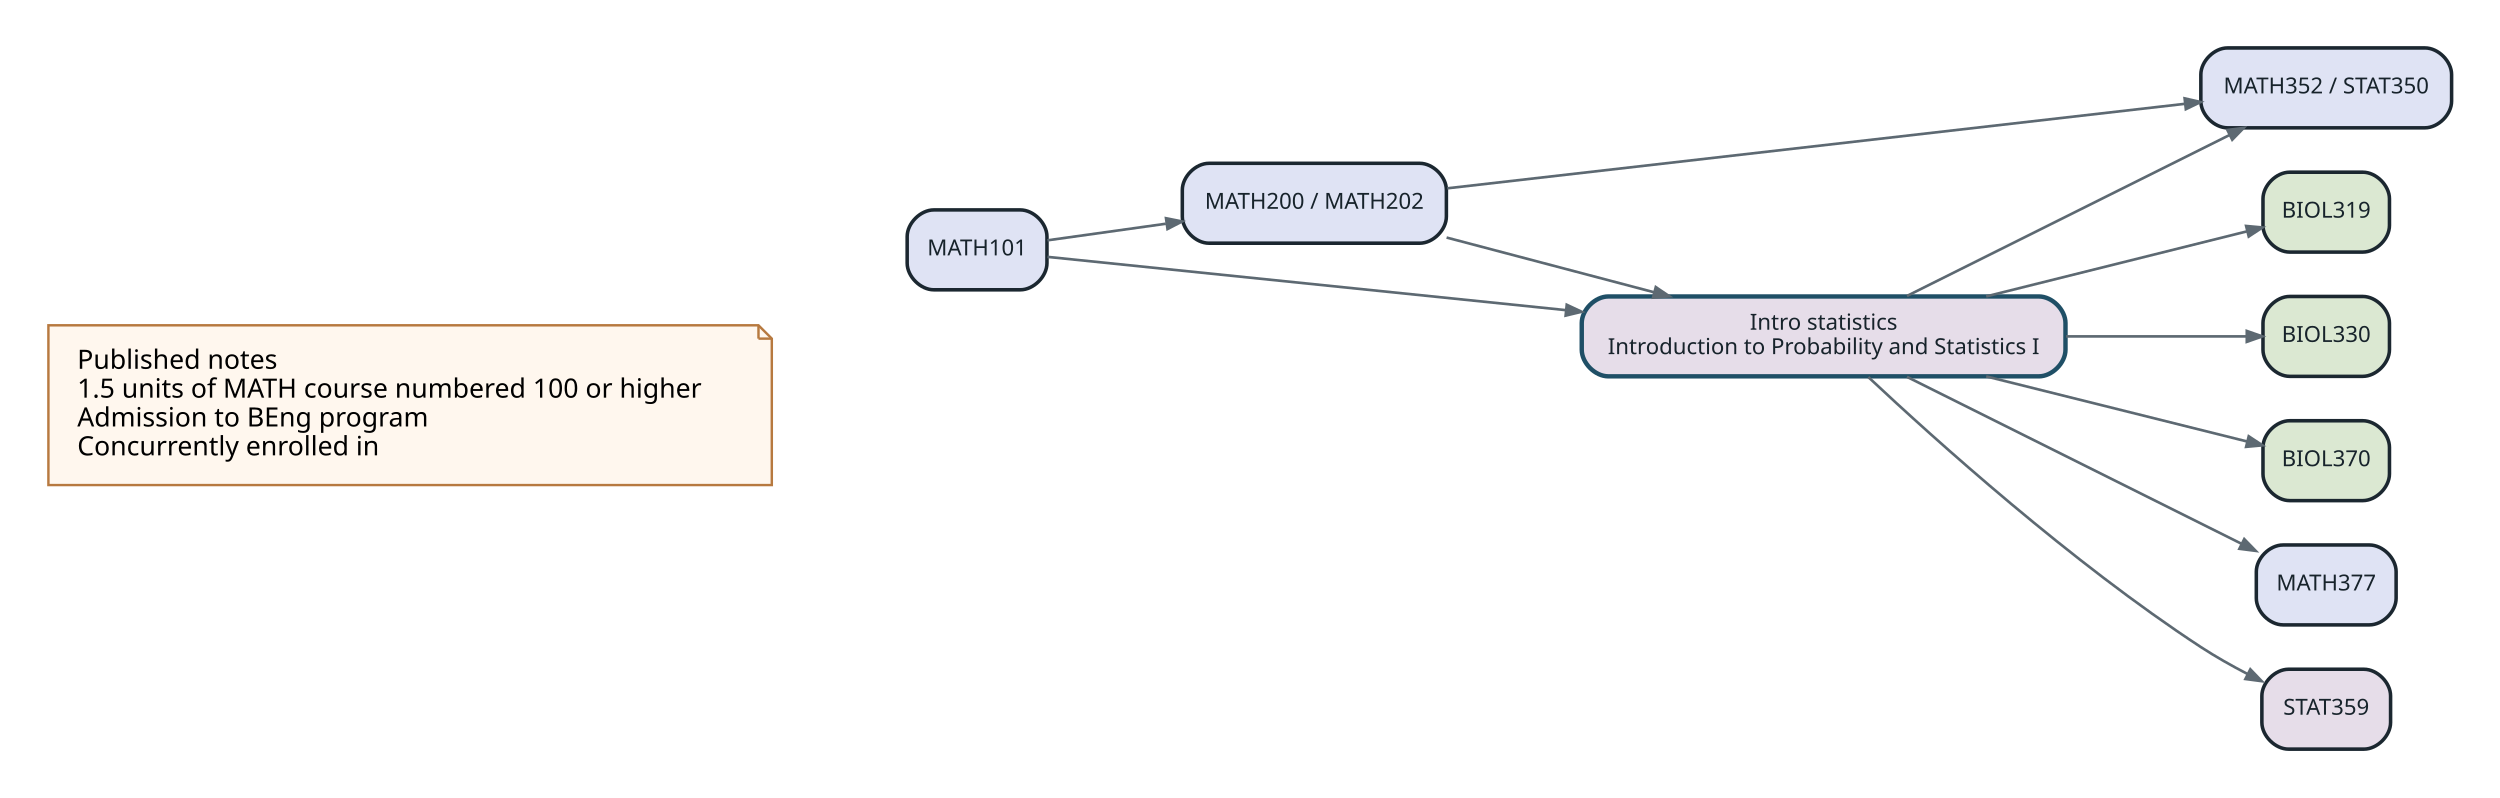
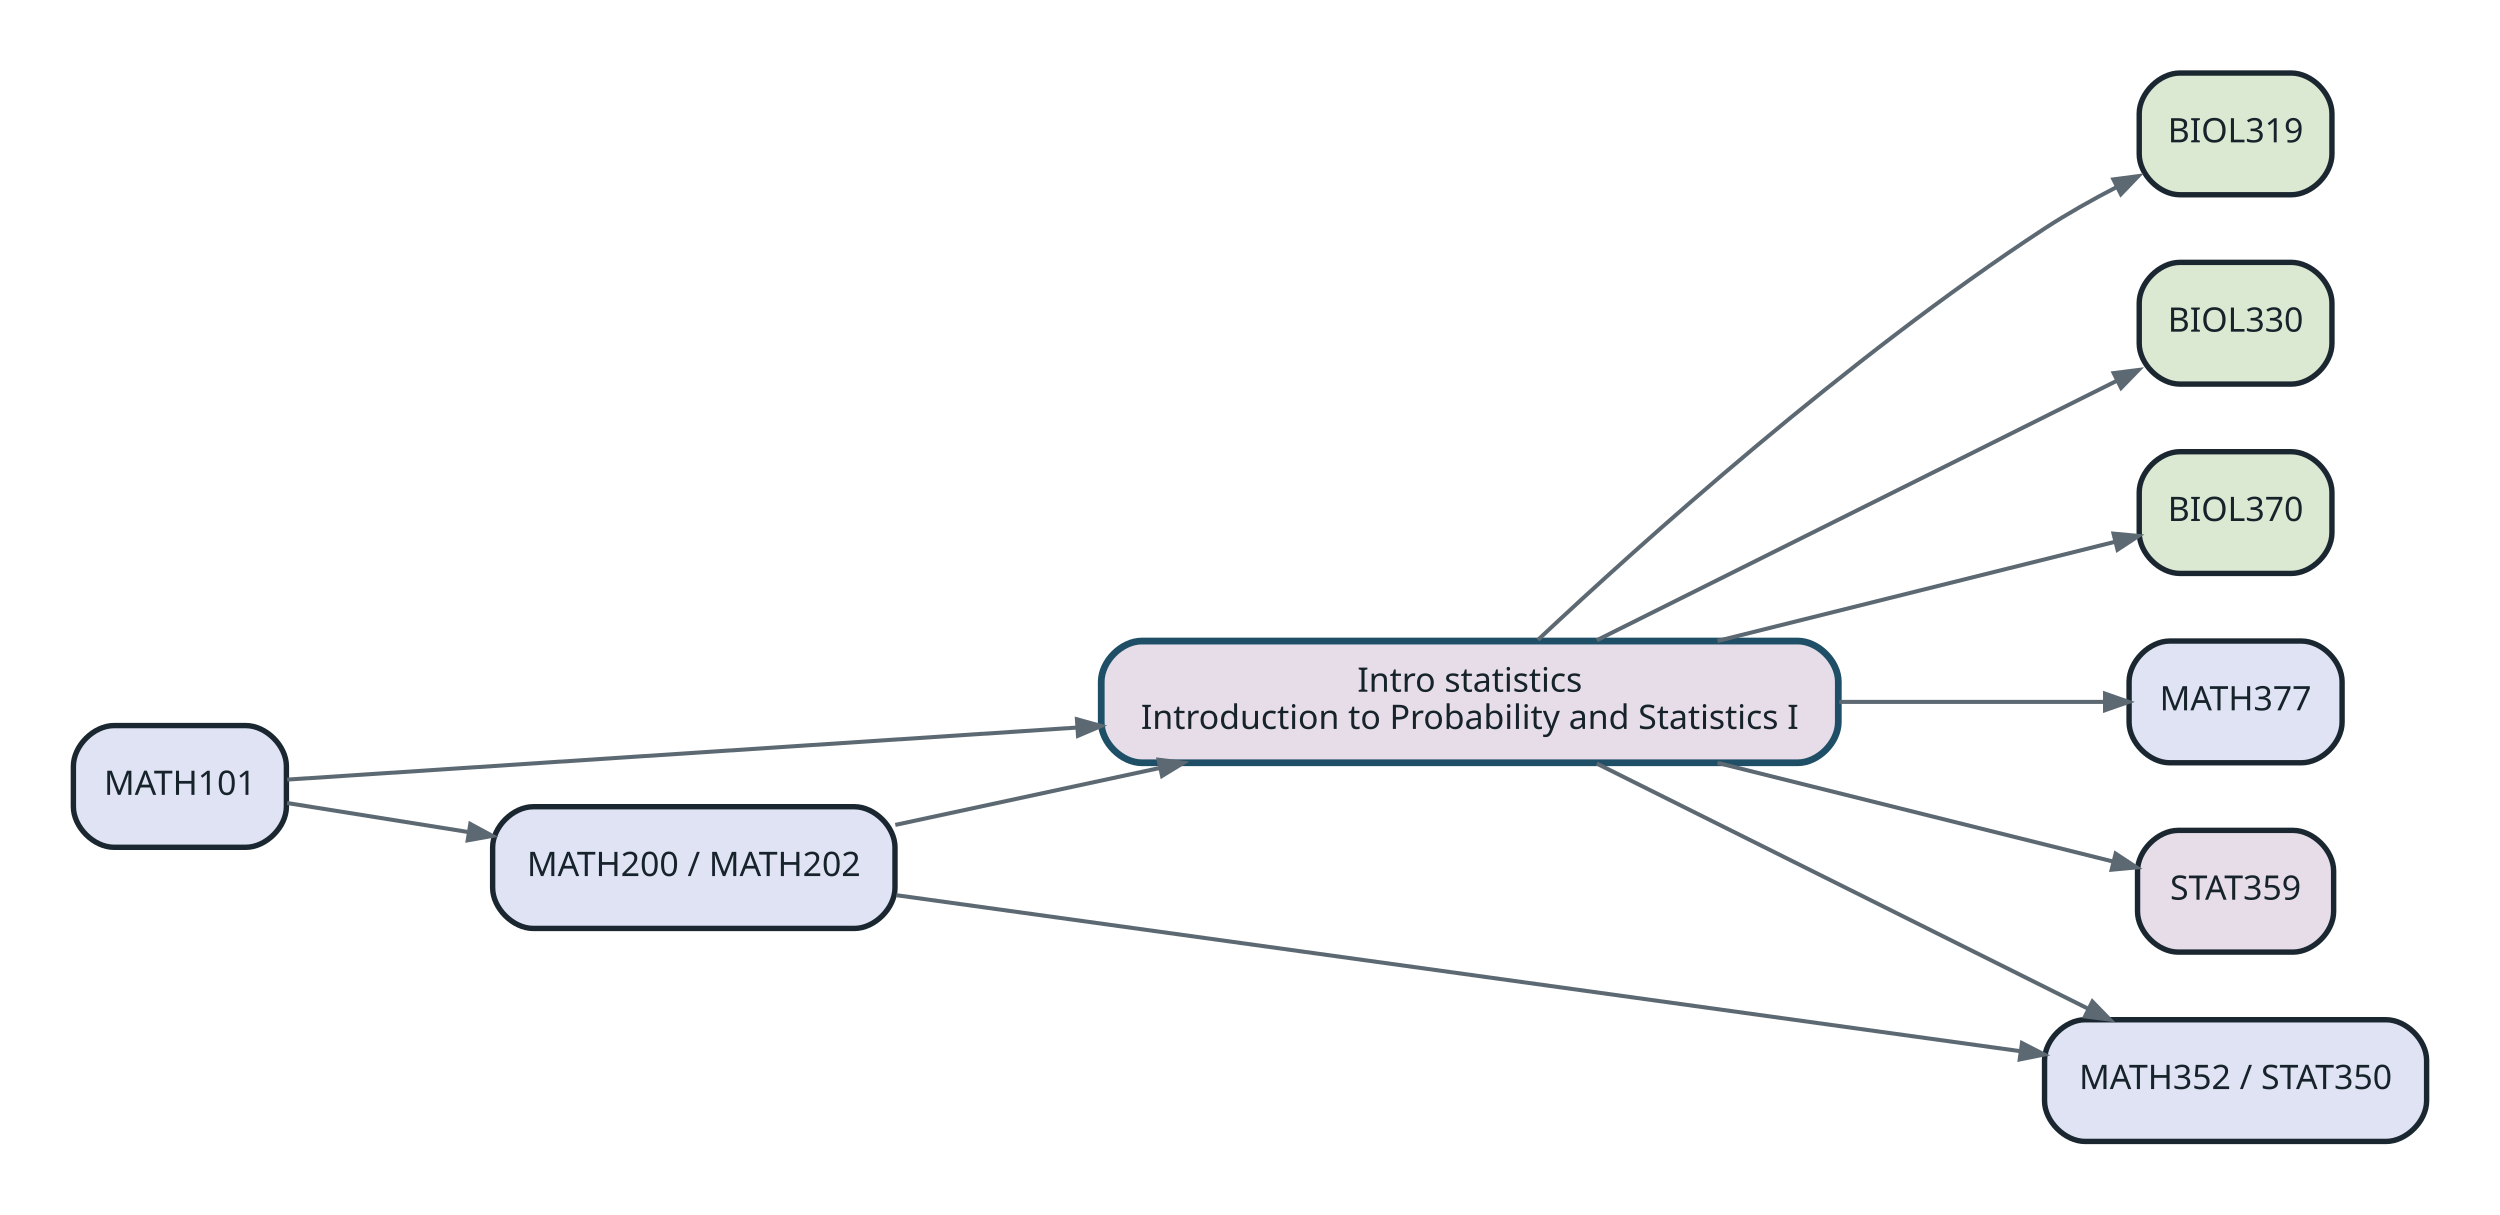
- <svg xmlns="http://www.w3.org/2000/svg" xmlns:xlink="http://www.w3.org/1999/xlink" width="1126pt" height="359pt" viewBox="0.00 0.00 1126.20 359.20">
+ <svg xmlns="http://www.w3.org/2000/svg" xmlns:xlink="http://www.w3.org/1999/xlink" width="739pt" height="359pt" viewBox="0.00 0.00 739.20 359.20">
  <g id="graph0" class="graph" transform="scale(1 1) rotate(0) translate(21.6 337.6)">
    <g id="node1" class="node">
      <g id="a_node1">
        <a xlink:href="../../../courses/MATH101.html" xlink:title="MATH101: Calculus II" target="_top">
-           <path fill="#dfe3f4" stroke="#1b2730" stroke-width="1.6" d="M438,-243C438,-243 399,-243 399,-243 393,-243 387,-237 387,-231 387,-231 387,-219 387,-219 387,-213 393,-207 399,-207 399,-207 438,-207 438,-207 444,-207 450,-213 450,-219 450,-219 450,-231 450,-231 450,-237 444,-243 438,-243" />
-           <text text-anchor="middle" x="418.5" y="-222.5" font-family="Avenir Next" font-size="10.00" fill="#17232b">MATH101</text>
+           <path fill="#dfe3f4" stroke="#1b2730" stroke-width="1.6" d="M51,-123C51,-123 12,-123 12,-123 6,-123 0,-117 0,-111 0,-111 0,-99 0,-99 0,-93 6,-87 12,-87 12,-87 51,-87 51,-87 57,-87 63,-93 63,-99 63,-99 63,-111 63,-111 63,-117 57,-123 51,-123" />
+           <text text-anchor="middle" x="31.5" y="-102.5" font-family="Avenir Next" font-size="10.00" fill="#17232b">MATH101</text>
        </a>
      </g>
    </g>
    <g id="node2" class="node">
      <g id="a_node2">
        <a xlink:href="../../../courses/MATH200.html" xlink:title="Equivalent or cross-listed: MATH200: Calculus III | MATH202: Intermediate Calculus for CSC and EOS" target="_top">
-           <path fill="#dfe3f4" stroke="#1b2730" stroke-width="1.6" d="M618,-264C618,-264 523,-264 523,-264 517,-264 511,-258 511,-252 511,-252 511,-240 511,-240 511,-234 517,-228 523,-228 523,-228 618,-228 618,-228 624,-228 630,-234 630,-240 630,-240 630,-252 630,-252 630,-258 624,-264 618,-264" />
-           <text text-anchor="middle" x="570.5" y="-243.5" font-family="Avenir Next" font-size="10.00" fill="#17232b">MATH200 / MATH202</text>
+           <path fill="#dfe3f4" stroke="#1b2730" stroke-width="1.6" d="M231,-99C231,-99 136,-99 136,-99 130,-99 124,-93 124,-87 124,-87 124,-75 124,-75 124,-69 130,-63 136,-63 136,-63 231,-63 231,-63 237,-63 243,-69 243,-75 243,-75 243,-87 243,-87 243,-93 237,-99 231,-99" />
+           <text text-anchor="middle" x="183.5" y="-78.5" font-family="Avenir Next" font-size="10.00" fill="#17232b">MATH200 / MATH202</text>
+         </a>
+       </g>
+     </g>
+     <g id="edge4" class="edge">
+       <path fill="none" stroke="#5d6972" stroke-width="1.2" d="M63.22,-100.09C78.65,-97.62 97.99,-94.52 116.57,-91.55" />
+       <polygon fill="#5d6972" stroke="#5d6972" stroke-width="1.2" points="117.39,-93.9 123.92,-90.37 116.62,-89.06 117.39,-93.9" />
+     </g>
+     <g id="node3" class="node">
+       <g id="a_node3">
+         <a xlink:href="../../../courses/STAT260.html" xlink:title="Collapsed in simplified view: STAT254: Probability and Statistics for Engineers | STAT255: Statistics for Life Sciences I | STAT260: Introduction to Probability and Statistics I" target="_top">
+           <path fill="#e6dde9" stroke="#1f4f66" stroke-width="2" d="M510,-148C510,-148 316,-148 316,-148 310,-148 304,-142 304,-136 304,-136 304,-124 304,-124 304,-118 310,-112 316,-112 316,-112 510,-112 510,-112 516,-112 522,-118 522,-124 522,-124 522,-136 522,-136 522,-142 516,-148 510,-148" />
+           <text text-anchor="middle" x="413" y="-133" font-family="Avenir Next" font-size="10.00" fill="#17232b">Intro statistics</text>
+           <text text-anchor="middle" x="413" y="-122" font-family="Avenir Next" font-size="10.00" fill="#17232b">Introduction to Probability and Statistics I</text>
+         </a>
+       </g>
+     </g>
+     <g id="edge9" class="edge">
+       <path fill="none" stroke="#5d6972" stroke-width="1.2" d="M63.23,-107.02C113.51,-110.34 215.82,-117.08 296.69,-122.4" />
+       <polygon fill="#5d6972" stroke="#5d6972" stroke-width="1.2" points="296.81,-124.87 303.96,-122.88 297.13,-119.98 296.81,-124.87" />
+     </g>
+     <g id="edge8" class="edge">
+       <path fill="none" stroke="#5d6972" stroke-width="1.2" d="M243.09,-93.62C266.9,-98.75 294.96,-104.79 321.3,-110.46" />
+       <polygon fill="#5d6972" stroke="#5d6972" stroke-width="1.2" points="320.96,-112.9 328.31,-111.98 321.99,-108.11 320.96,-112.9" />
+     </g>
+     <g id="node7" class="node">
+       <g id="a_node7">
+         <a xlink:href="../../../courses/MATH352.html" xlink:title="Equivalent or cross-listed: MATH352: Introduction to Probability | STAT350: Mathematical Statistics I" target="_top">
+           <path fill="#dfe3f4" stroke="#1b2730" stroke-width="1.6" d="M684,-36C684,-36 595,-36 595,-36 589,-36 583,-30 583,-24 583,-24 583,-12 583,-12 583,-6 589,0 595,0 595,0 684,0 684,0 690,0 696,-6 696,-12 696,-12 696,-24 696,-24 696,-30 690,-36 684,-36" />
+           <text text-anchor="middle" x="639.5" y="-15.5" font-family="Avenir Next" font-size="10.00" fill="#17232b">MATH352 / STAT350</text>
        </a>
      </g>
    </g>
    <g id="edge5" class="edge">
-       <path fill="none" stroke="#5d6972" stroke-width="1.2" d="M450.22,-229.3C465.65,-231.46 484.99,-234.17 503.57,-236.77" />
-       <polygon fill="#5d6972" stroke="#5d6972" stroke-width="1.2" points="503.65,-239.25 510.92,-237.8 504.33,-234.4 503.65,-239.25" />
+       <path fill="none" stroke="#5d6972" stroke-width="1.2" d="M243.39,-72.83C329.23,-60.92 488.06,-38.88 575.94,-26.68" />
+       <polygon fill="#5d6972" stroke="#5d6972" stroke-width="1.2" points="576.32,-29.1 582.92,-25.71 575.65,-24.25 576.32,-29.1" />
    </g>
-     <g id="node3" class="node">
-       <g id="a_node3">
-         <a xlink:href="../../../courses/STAT260.html" xlink:title="Collapsed in simplified view: STAT254: Probability and Statistics for Engineers | STAT255: Statistics for Life Sciences I | STAT260: Introduction to Probability and Statistics I" target="_top">
-           <path fill="#e6dde9" stroke="#1f4f66" stroke-width="2" d="M897,-204C897,-204 703,-204 703,-204 697,-204 691,-198 691,-192 691,-192 691,-180 691,-180 691,-174 697,-168 703,-168 703,-168 897,-168 897,-168 903,-168 909,-174 909,-180 909,-180 909,-192 909,-192 909,-198 903,-204 897,-204" />
-           <text text-anchor="middle" x="800" y="-189" font-family="Avenir Next" font-size="10.00" fill="#17232b">Intro statistics</text>
-           <text text-anchor="middle" x="800" y="-178" font-family="Avenir Next" font-size="10.00" fill="#17232b">Introduction to Probability and Statistics I</text>
+     <g id="node4" class="node">
+       <g id="a_node4">
+         <a xlink:href="../../../courses/BIOL319.html" xlink:title="BIOL319: Marine Ecology" target="_top">
+           <path fill="#dbe8d2" stroke="#1b2730" stroke-width="1.6" d="M656,-316C656,-316 623,-316 623,-316 617,-316 611,-310 611,-304 611,-304 611,-292 611,-292 611,-286 617,-280 623,-280 623,-280 656,-280 656,-280 662,-280 668,-286 668,-292 668,-292 668,-304 668,-304 668,-310 662,-316 656,-316" />
+           <text text-anchor="middle" x="639.5" y="-295.5" font-family="Avenir Next" font-size="10.00" fill="#17232b">BIOL319</text>
+         </a>
+       </g>
+     </g>
+     <g id="edge1" class="edge">
+       <path fill="none" stroke="#5d6972" stroke-width="1.2" d="M433.16,-148.35C463.37,-176.68 524.66,-231.82 583,-270 589.64,-274.34 597.04,-278.5 604.22,-282.22" />
+       <polygon fill="#5d6972" stroke="#5d6972" stroke-width="1.2" points="603.37,-284.54 610.72,-285.51 605.58,-280.16 603.37,-284.54" />
+     </g>
+     <g id="node5" class="node">
+       <g id="a_node5">
+         <a xlink:href="../../../courses/BIOL330.html" xlink:title="BIOL330: Study Design and Data Analysis" target="_top">
+           <path fill="#dbe8d2" stroke="#1b2730" stroke-width="1.6" d="M656,-260C656,-260 623,-260 623,-260 617,-260 611,-254 611,-248 611,-248 611,-236 611,-236 611,-230 617,-224 623,-224 623,-224 656,-224 656,-224 662,-224 668,-230 668,-236 668,-236 668,-248 668,-248 668,-254 662,-260 656,-260" />
+           <text text-anchor="middle" x="639.5" y="-239.5" font-family="Avenir Next" font-size="10.00" fill="#17232b">BIOL330</text>
+         </a>
+       </g>
+     </g>
+     <g id="edge2" class="edge">
+       <path fill="none" stroke="#5d6972" stroke-width="1.2" d="M450.57,-148.24C493.15,-169.48 562.91,-204.29 604.4,-224.99" />
+       <polygon fill="#5d6972" stroke="#5d6972" stroke-width="1.2" points="603.45,-227.25 610.81,-228.18 605.64,-222.87 603.45,-227.25" />
+     </g>
+     <g id="node6" class="node">
+       <g id="a_node6">
+         <a xlink:href="../../../courses/BIOL370.html" xlink:title="BIOL370: Conservation Biology" target="_top">
+           <path fill="#dbe8d2" stroke="#1b2730" stroke-width="1.6" d="M656,-204C656,-204 623,-204 623,-204 617,-204 611,-198 611,-192 611,-192 611,-180 611,-180 611,-174 617,-168 623,-168 623,-168 656,-168 656,-168 662,-168 668,-174 668,-180 668,-180 668,-192 668,-192 668,-198 662,-204 656,-204" />
+           <text text-anchor="middle" x="639.5" y="-183.5" font-family="Avenir Next" font-size="10.00" fill="#17232b">BIOL370</text>
+         </a>
+       </g>
+     </g>
+     <g id="edge3" class="edge">
+       <path fill="none" stroke="#5d6972" stroke-width="1.2" d="M486.27,-148.03C525.71,-157.87 572.73,-169.6 603.98,-177.39" />
+       <polygon fill="#5d6972" stroke="#5d6972" stroke-width="1.2" points="603.4,-179.77 610.78,-179.09 604.58,-175.01 603.4,-179.77" />
+     </g>
+     <g id="edge6" class="edge">
+       <path fill="none" stroke="#5d6972" stroke-width="1.2" d="M450.57,-111.76C490.4,-91.89 554.02,-60.15 596.03,-39.19" />
+       <polygon fill="#5d6972" stroke="#5d6972" stroke-width="1.2" points="597.15,-41.37 602.32,-36.05 594.96,-36.98 597.15,-41.37" />
+     </g>
+     <g id="node8" class="node">
+       <g id="a_node8">
+         <a xlink:href="../../../courses/MATH377.html" xlink:title="MATH377: Mathematical Modelling" target="_top">
+           <path fill="#dfe3f4" stroke="#1b2730" stroke-width="1.6" d="M659,-148C659,-148 620,-148 620,-148 614,-148 608,-142 608,-136 608,-136 608,-124 608,-124 608,-118 614,-112 620,-112 620,-112 659,-112 659,-112 665,-112 671,-118 671,-124 671,-124 671,-136 671,-136 671,-142 665,-148 659,-148" />
+           <text text-anchor="middle" x="639.5" y="-127.5" font-family="Avenir Next" font-size="10.00" fill="#17232b">MATH377</text>
+         </a>
+       </g>
+     </g>
+     <g id="edge7" class="edge">
+       <path fill="none" stroke="#5d6972" stroke-width="1.2" d="M522.3,-130C550.51,-130 579.05,-130 600.79,-130" />
+       <polygon fill="#5d6972" stroke="#5d6972" stroke-width="1.2" points="600.89,-132.45 607.89,-130 600.89,-127.55 600.89,-132.45" />
+     </g>
+     <g id="node9" class="node">
+       <g id="a_node9">
+         <a xlink:href="../../../courses/STAT359.html" xlink:title="STAT359: Data Analysis" target="_top">
+           <path fill="#e6dde9" stroke="#1b2730" stroke-width="1.6" d="M656.5,-92C656.5,-92 622.5,-92 622.5,-92 616.5,-92 610.5,-86 610.5,-80 610.5,-80 610.5,-68 610.5,-68 610.5,-62 616.5,-56 622.5,-56 622.5,-56 656.5,-56 656.5,-56 662.5,-56 668.5,-62 668.5,-68 668.5,-68 668.5,-80 668.5,-80 668.5,-86 662.5,-92 656.5,-92" />
+           <text text-anchor="middle" x="639.5" y="-71.5" font-family="Avenir Next" font-size="10.00" fill="#17232b">STAT359</text>
        </a>
      </g>
    </g>
    <g id="edge10" class="edge">
-       <path fill="none" stroke="#5d6972" stroke-width="1.2" d="M450.23,-221.84C500.51,-216.68 602.82,-206.16 683.69,-197.85" />
-       <polygon fill="#5d6972" stroke="#5d6972" stroke-width="1.2" points="684.24,-200.26 690.96,-197.1 683.74,-195.38 684.24,-200.26" />
-     </g>
-     <g id="edge9" class="edge">
-       <path fill="none" stroke="#5d6972" stroke-width="1.2" d="M630.09,-230.55C658.61,-223.03 693.23,-213.9 723.68,-205.86" />
-       <polygon fill="#5d6972" stroke="#5d6972" stroke-width="1.2" points="724.37,-208.22 730.52,-204.06 723.13,-203.48 724.37,-208.22" />
-     </g>
-     <g id="node7" class="node">
-       <g id="a_node7">
-         <a xlink:href="../../../courses/MATH352.html" xlink:title="Equivalent or cross-listed: MATH352: Introduction to Probability | STAT350: Mathematical Statistics I" target="_top">
-           <path fill="#dfe3f4" stroke="#1b2730" stroke-width="1.6" d="M1071,-316C1071,-316 982,-316 982,-316 976,-316 970,-310 970,-304 970,-304 970,-292 970,-292 970,-286 976,-280 982,-280 982,-280 1071,-280 1071,-280 1077,-280 1083,-286 1083,-292 1083,-292 1083,-304 1083,-304 1083,-310 1077,-316 1071,-316" />
-           <text text-anchor="middle" x="1026.5" y="-295.5" font-family="Avenir Next" font-size="10.00" fill="#17232b">MATH352 / STAT350</text>
-         </a>
-       </g>
-     </g>
-     <g id="edge6" class="edge">
-       <path fill="none" stroke="#5d6972" stroke-width="1.2" d="M630.39,-252.74C716.23,-262.58 875.06,-280.77 962.94,-290.83" />
-       <polygon fill="#5d6972" stroke="#5d6972" stroke-width="1.2" points="962.69,-293.27 969.92,-291.63 963.24,-288.4 962.69,-293.27" />
-     </g>
-     <g id="node4" class="node">
-       <g id="a_node4">
-         <a xlink:href="../../../courses/BIOL319.html" xlink:title="BIOL319: Marine Ecology" target="_top">
-           <path fill="#dbe8d2" stroke="#1b2730" stroke-width="1.6" d="M1043,-260C1043,-260 1010,-260 1010,-260 1004,-260 998,-254 998,-248 998,-248 998,-236 998,-236 998,-230 1004,-224 1010,-224 1010,-224 1043,-224 1043,-224 1049,-224 1055,-230 1055,-236 1055,-236 1055,-248 1055,-248 1055,-254 1049,-260 1043,-260" />
-           <text text-anchor="middle" x="1026.5" y="-239.5" font-family="Avenir Next" font-size="10.00" fill="#17232b">BIOL319</text>
-         </a>
-       </g>
-     </g>
-     <g id="edge2" class="edge">
-       <path fill="none" stroke="#5d6972" stroke-width="1.2" d="M873.27,-204.03C912.71,-213.87 959.73,-225.6 990.98,-233.39" />
-       <polygon fill="#5d6972" stroke="#5d6972" stroke-width="1.2" points="990.4,-235.77 997.78,-235.09 991.58,-231.01 990.4,-235.77" />
-     </g>
-     <g id="node5" class="node">
-       <g id="a_node5">
-         <a xlink:href="../../../courses/BIOL330.html" xlink:title="BIOL330: Study Design and Data Analysis" target="_top">
-           <path fill="#dbe8d2" stroke="#1b2730" stroke-width="1.6" d="M1043,-204C1043,-204 1010,-204 1010,-204 1004,-204 998,-198 998,-192 998,-192 998,-180 998,-180 998,-174 1004,-168 1010,-168 1010,-168 1043,-168 1043,-168 1049,-168 1055,-174 1055,-180 1055,-180 1055,-192 1055,-192 1055,-198 1049,-204 1043,-204" />
-           <text text-anchor="middle" x="1026.5" y="-183.5" font-family="Avenir Next" font-size="10.00" fill="#17232b">BIOL330</text>
-         </a>
-       </g>
-     </g>
-     <g id="edge3" class="edge">
-       <path fill="none" stroke="#5d6972" stroke-width="1.2" d="M909.3,-186C938.72,-186 968.5,-186 990.54,-186" />
-       <polygon fill="#5d6972" stroke="#5d6972" stroke-width="1.2" points="990.71,-188.45 997.71,-186 990.71,-183.55 990.71,-188.45" />
-     </g>
-     <g id="node6" class="node">
-       <g id="a_node6">
-         <a xlink:href="../../../courses/BIOL370.html" xlink:title="BIOL370: Conservation Biology" target="_top">
-           <path fill="#dbe8d2" stroke="#1b2730" stroke-width="1.6" d="M1043,-148C1043,-148 1010,-148 1010,-148 1004,-148 998,-142 998,-136 998,-136 998,-124 998,-124 998,-118 1004,-112 1010,-112 1010,-112 1043,-112 1043,-112 1049,-112 1055,-118 1055,-124 1055,-124 1055,-136 1055,-136 1055,-142 1049,-148 1043,-148" />
-           <text text-anchor="middle" x="1026.5" y="-127.5" font-family="Avenir Next" font-size="10.00" fill="#17232b">BIOL370</text>
-         </a>
-       </g>
-     </g>
-     <g id="edge4" class="edge">
-       <path fill="none" stroke="#5d6972" stroke-width="1.2" d="M873.27,-167.97C912.71,-158.13 959.73,-146.4 990.98,-138.61" />
-       <polygon fill="#5d6972" stroke="#5d6972" stroke-width="1.2" points="991.58,-140.99 997.78,-136.91 990.4,-136.23 991.58,-140.99" />
-     </g>
-     <g id="edge7" class="edge">
-       <path fill="none" stroke="#5d6972" stroke-width="1.2" d="M837.57,-204.24C877.4,-224.11 941.02,-255.85 983.03,-276.81" />
-       <polygon fill="#5d6972" stroke="#5d6972" stroke-width="1.2" points="981.96,-279.02 989.32,-279.95 984.15,-274.63 981.96,-279.02" />
-     </g>
-     <g id="node8" class="node">
-       <g id="a_node8">
-         <a xlink:href="../../../courses/MATH377.html" xlink:title="MATH377: Mathematical Modelling" target="_top">
-           <path fill="#dfe3f4" stroke="#1b2730" stroke-width="1.6" d="M1046,-92C1046,-92 1007,-92 1007,-92 1001,-92 995,-86 995,-80 995,-80 995,-68 995,-68 995,-62 1001,-56 1007,-56 1007,-56 1046,-56 1046,-56 1052,-56 1058,-62 1058,-68 1058,-68 1058,-80 1058,-80 1058,-86 1052,-92 1046,-92" />
-           <text text-anchor="middle" x="1026.5" y="-71.5" font-family="Avenir Next" font-size="10.00" fill="#17232b">MATH377</text>
-         </a>
-       </g>
-     </g>
-     <g id="edge8" class="edge">
-       <path fill="none" stroke="#5d6972" stroke-width="1.2" d="M837.57,-167.76C879.08,-147.05 946.45,-113.44 988.24,-92.59" />
-       <polygon fill="#5d6972" stroke="#5d6972" stroke-width="1.2" points="989.56,-94.67 994.73,-89.35 987.37,-90.29 989.56,-94.67" />
-     </g>
-     <g id="node9" class="node">
-       <g id="a_node9">
-         <a xlink:href="../../../courses/STAT359.html" xlink:title="STAT359: Data Analysis" target="_top">
-           <path fill="#e6dde9" stroke="#1b2730" stroke-width="1.6" d="M1043.5,-36C1043.5,-36 1009.5,-36 1009.5,-36 1003.5,-36 997.5,-30 997.5,-24 997.5,-24 997.5,-12 997.5,-12 997.5,-6 1003.5,0 1009.5,0 1009.5,0 1043.5,0 1043.5,0 1049.5,0 1055.5,-6 1055.5,-12 1055.5,-12 1055.5,-24 1055.5,-24 1055.5,-30 1049.5,-36 1043.5,-36" />
-           <text text-anchor="middle" x="1026.5" y="-15.5" font-family="Avenir Next" font-size="10.00" fill="#17232b">STAT359</text>
-         </a>
-       </g>
-     </g>
-     <g id="edge11" class="edge">
-       <path fill="none" stroke="#5d6972" stroke-width="1.2" d="M820.16,-167.65C850.37,-139.32 911.66,-84.18 970,-46 976.57,-41.7 983.88,-37.58 990.99,-33.89" />
-       <polygon fill="#5d6972" stroke="#5d6972" stroke-width="1.2" points="992.3,-35.98 997.44,-30.63 990.08,-31.61 992.3,-35.98" />
-     </g>
-     <g id="node10" class="node">
-       <polygon fill="#fff7ee" stroke="#b7793f" stroke-width="1.1" points="320,-191 0,-191 0,-119 326,-119 326,-185 320,-191" />
-       <polyline fill="none" stroke="#b7793f" stroke-width="1.1" points="320,-191 320,-185 " />
-       <polyline fill="none" stroke="#b7793f" stroke-width="1.1" points="326,-185 320,-185 " />
-       <text text-anchor="start" x="13" y="-171.4" font-family="Avenir Next" font-size="12.00">Published notes</text>
-       <text text-anchor="start" x="13" y="-158.4" font-family="Avenir Next" font-size="12.00">1.5 units of MATH course numbered 100 or higher</text>
-       <text text-anchor="start" x="13" y="-145.4" font-family="Avenir Next" font-size="12.00">Admission to BEng program</text>
-       <text text-anchor="start" x="13" y="-132.4" font-family="Avenir Next" font-size="12.00">Concurrently enrolled in</text>
+       <path fill="none" stroke="#5d6972" stroke-width="1.2" d="M486.27,-111.97C525.48,-102.19 572.17,-90.55 603.41,-82.75" />
+       <polygon fill="#5d6972" stroke="#5d6972" stroke-width="1.2" points="604.02,-85.13 610.22,-81.05 602.84,-80.37 604.02,-85.13" />
    </g>
  </g>
</svg>
